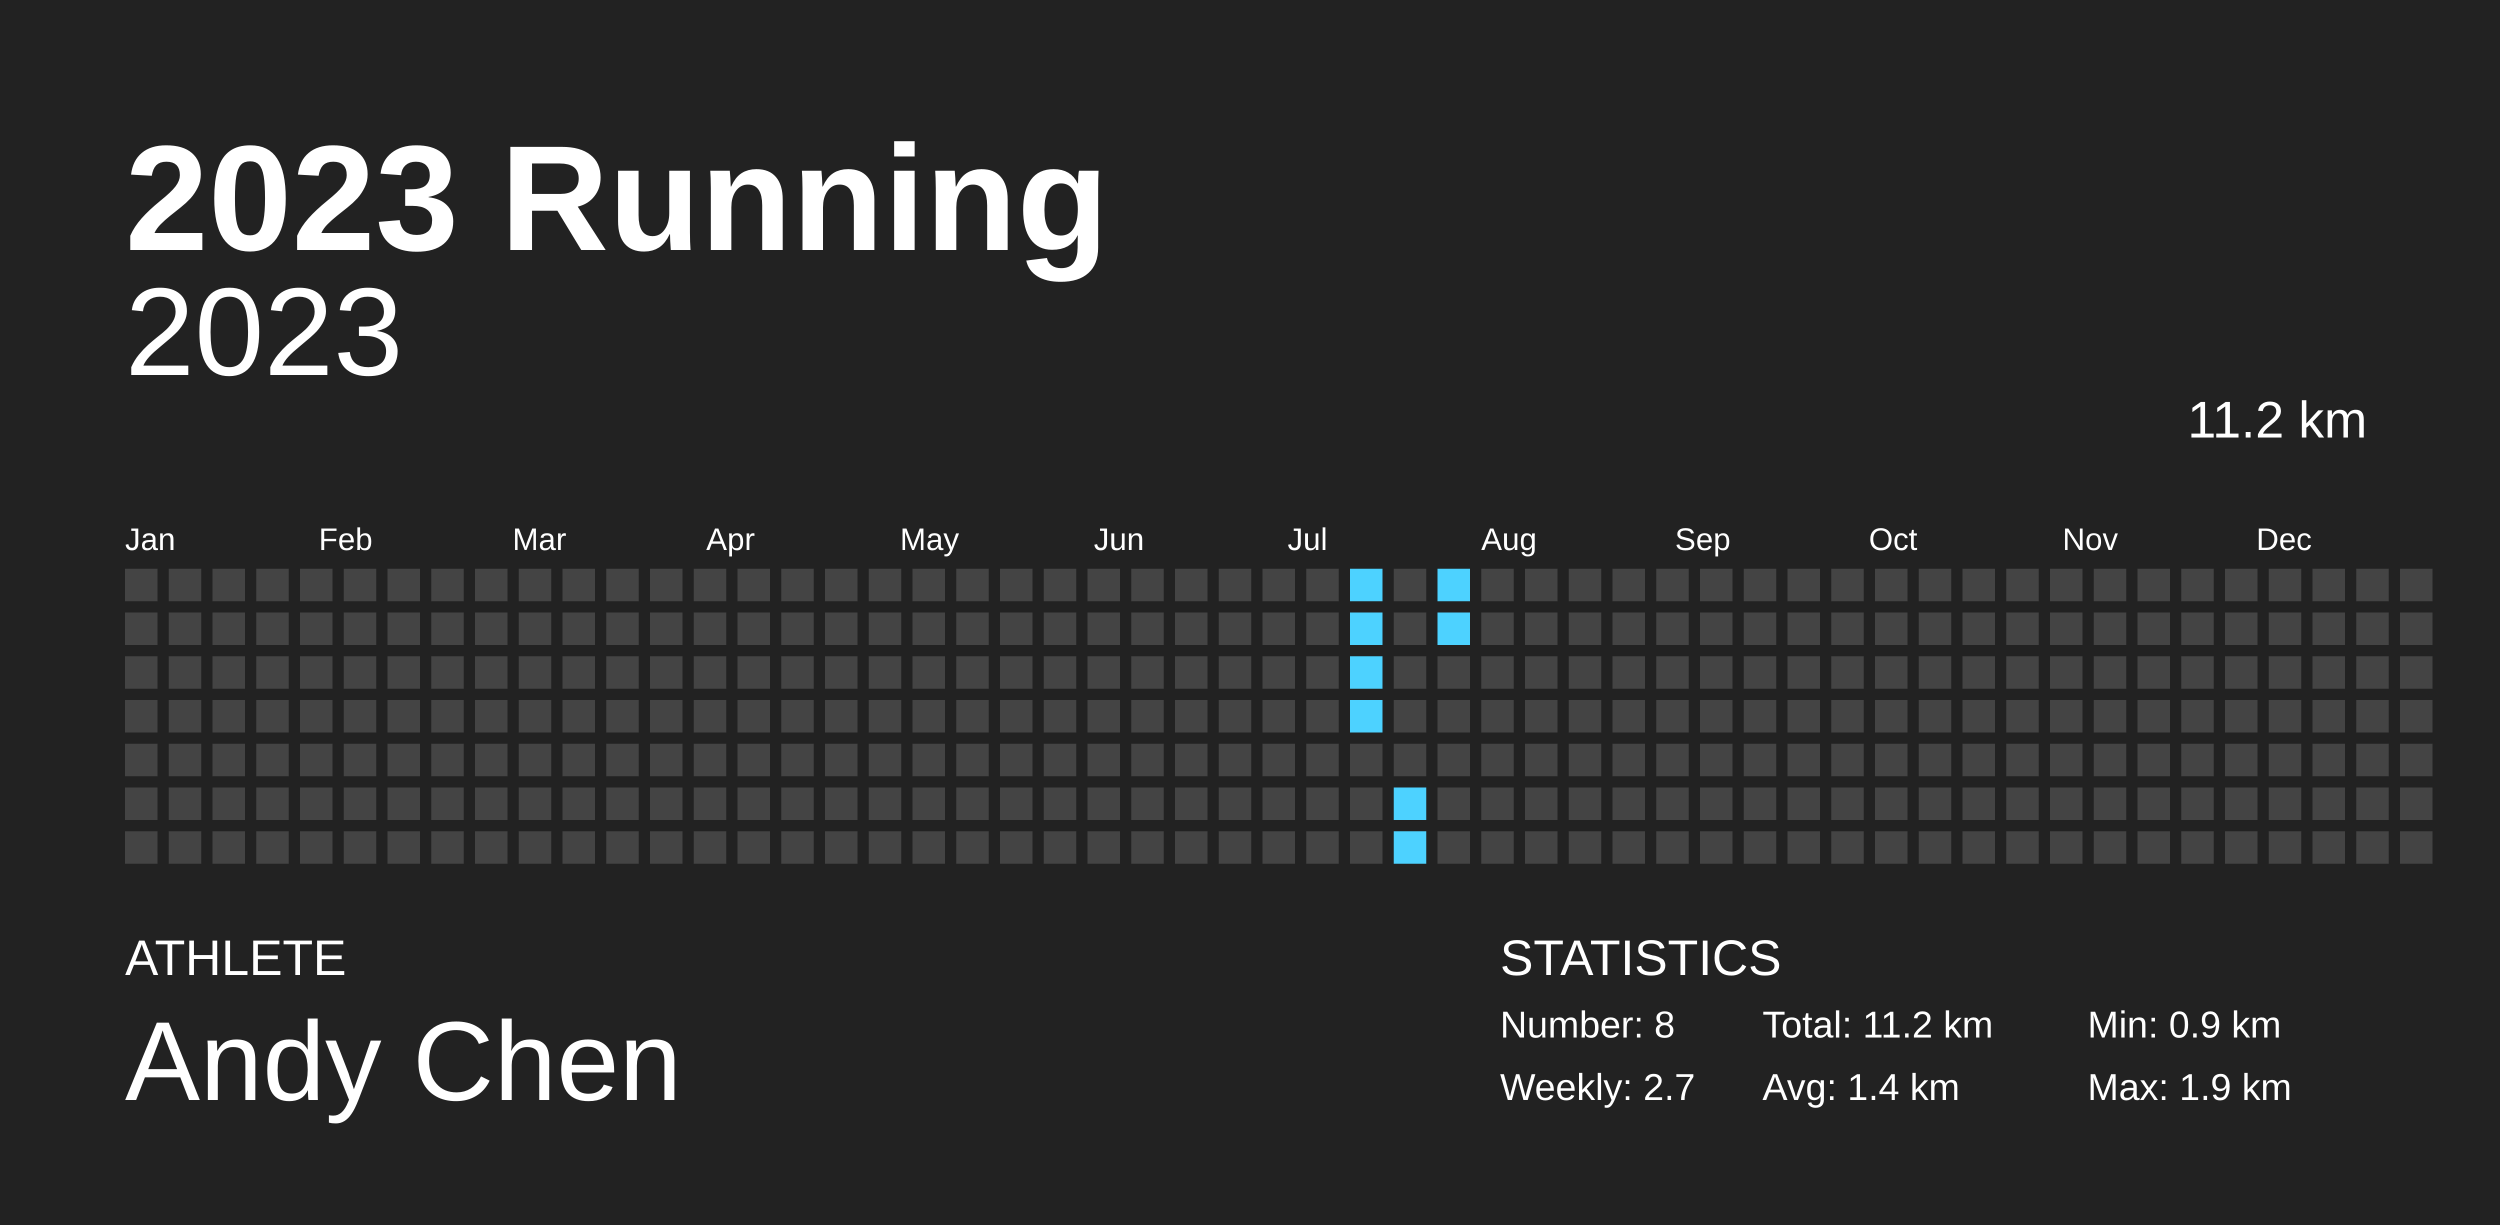
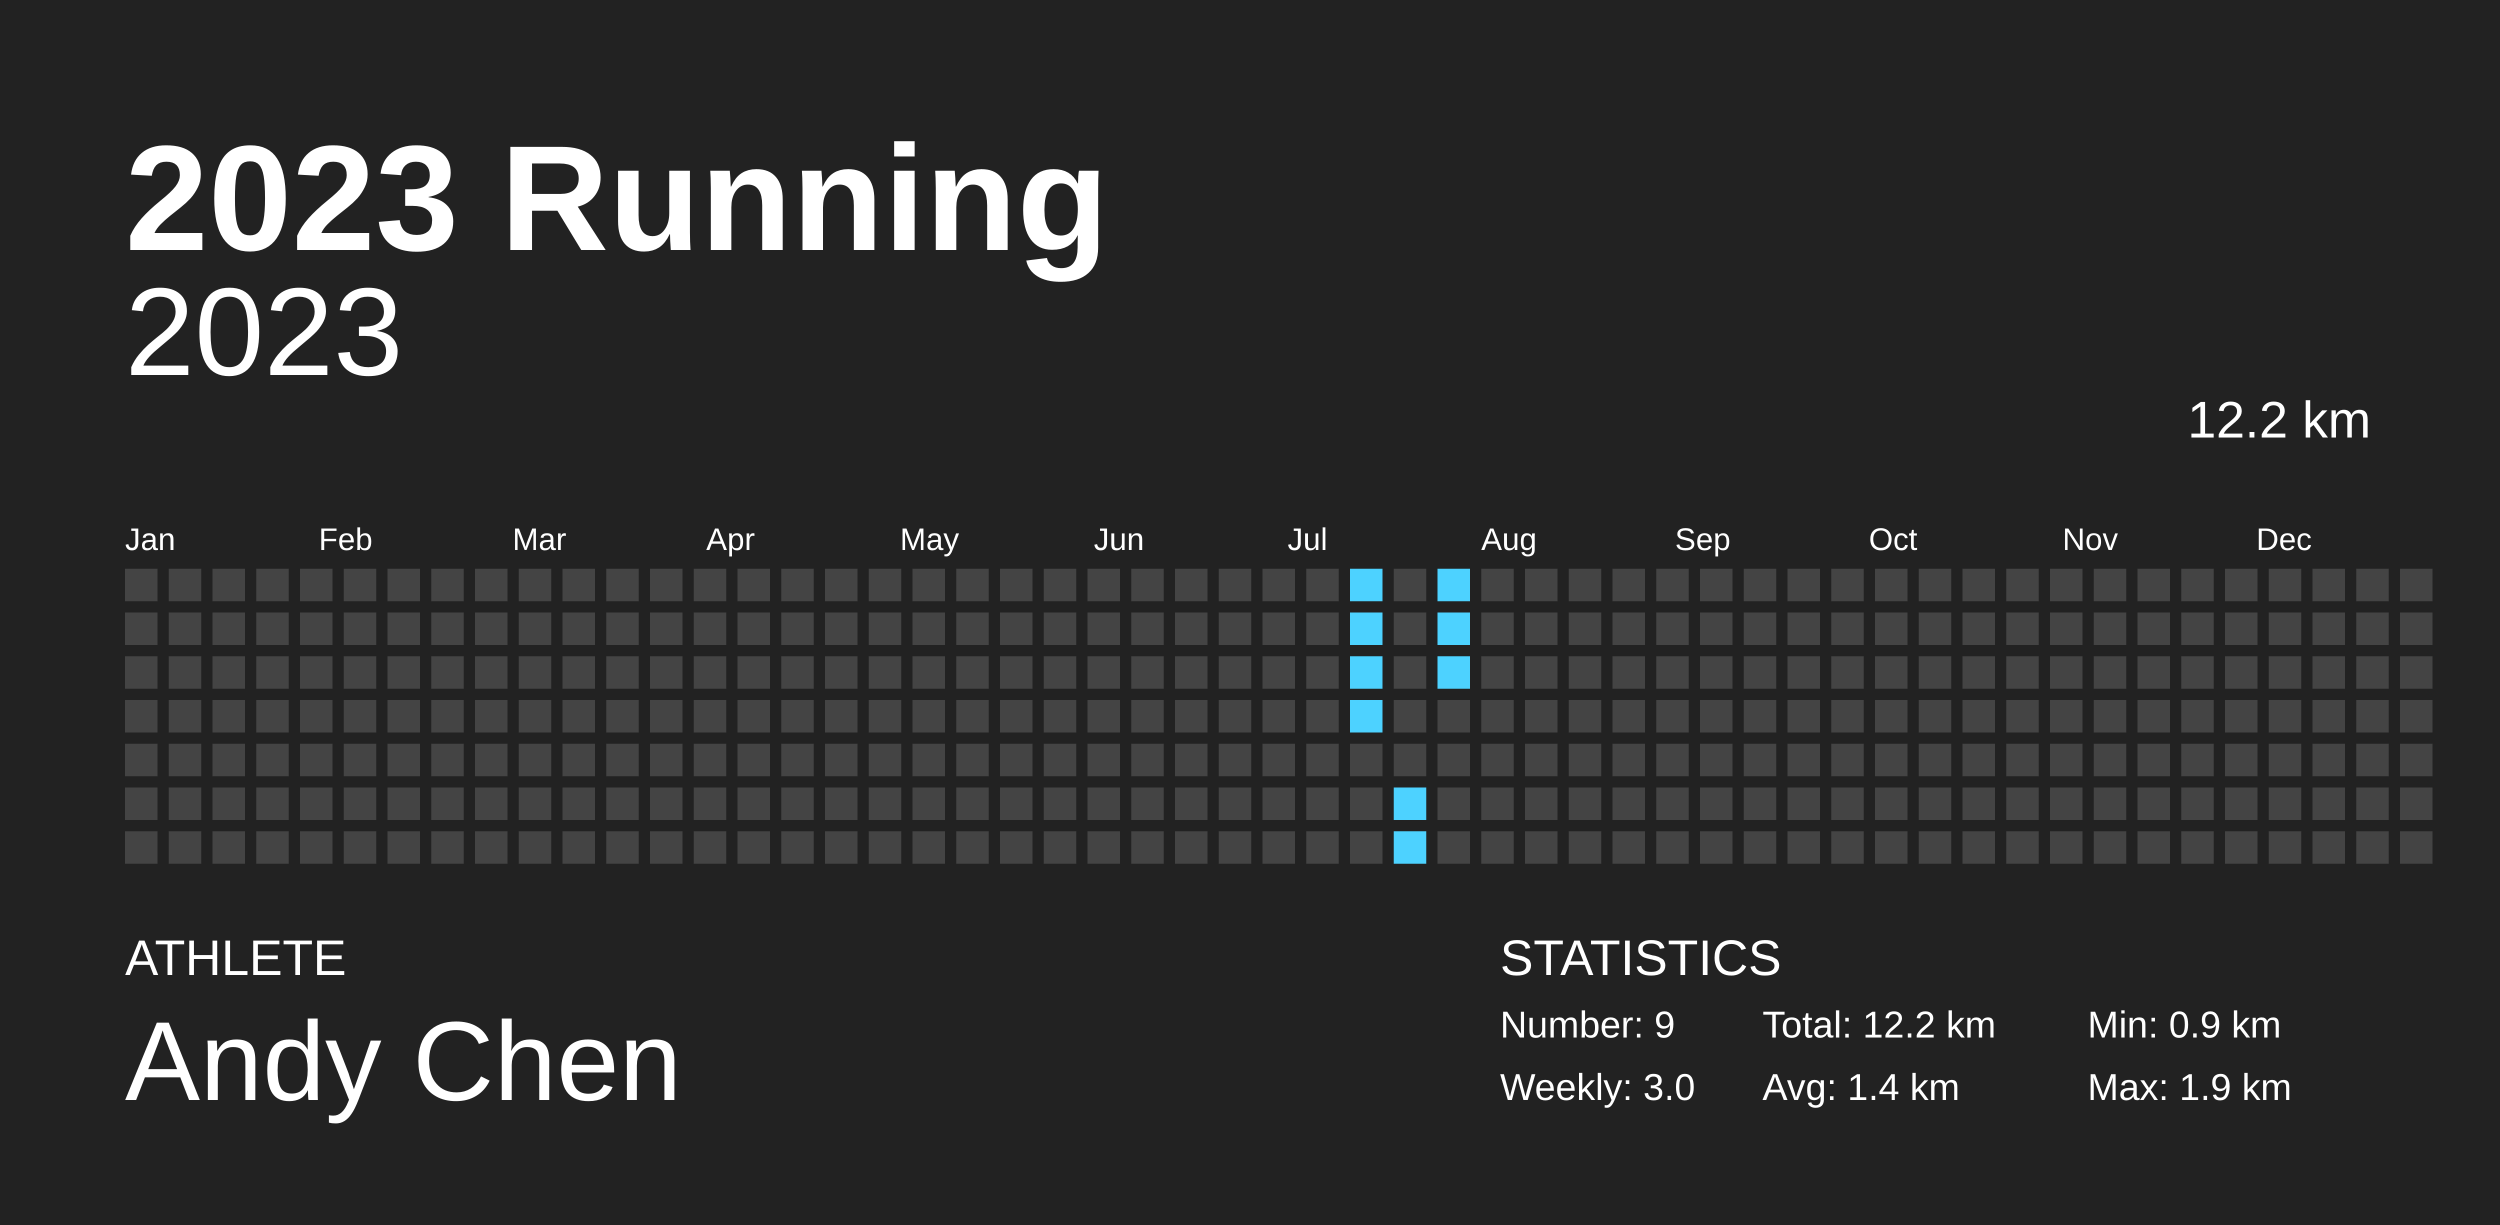
<svg xmlns="http://www.w3.org/2000/svg" baseProfile="full" height="98mm" version="1.1" viewBox="0,0,200,98" width="200mm">
  <defs />
  <rect fill="#222222" height="98" width="200" x="0" y="0" />
  <text fill="#FFFFFF" style="font-size:12px; font-family:Arial; font-weight:bold;" x="10" y="20">2023 Running</text>
  <text fill="#FFFFFF" style="font-size:4px; font-family:Arial" x="10" y="78">ATHLETE</text>
  <text fill="#FFFFFF" style="font-size:9px; font-family:Arial" x="10" y="88">Andy Chen</text>
  <text fill="#FFFFFF" style="font-size:4px; font-family:Arial" x="120" y="78">STATISTICS</text>
-   <text fill="#FFFFFF" style="font-size:3px; font-family:Arial" x="120" y="83">Number: 8</text>
-   <text fill="#FFFFFF" style="font-size:3px; font-family:Arial" x="120" y="88">Weekly: 2.7</text>
-   <text fill="#FFFFFF" style="font-size:3px; font-family:Arial" x="141" y="83">Total: 11.2 km</text>
+   <text fill="#FFFFFF" style="font-size:3px; font-family:Arial" x="120" y="83">Number: 9</text>
+   <text fill="#FFFFFF" style="font-size:3px; font-family:Arial" x="120" y="88">Weekly: 3.0</text>
+   <text fill="#FFFFFF" style="font-size:3px; font-family:Arial" x="141" y="83">Total: 12.2 km</text>
  <text fill="#FFFFFF" style="font-size:3px; font-family:Arial" x="141" y="88">Avg: 1.4 km</text>
  <text fill="#FFFFFF" style="font-size:3px; font-family:Arial" x="167" y="83">Min: 0.9 km</text>
  <text fill="#FFFFFF" style="font-size:3px; font-family:Arial" x="167" y="88">Max: 1.9 km</text>
  <text alignment-baseline="hanging" fill="#FFFFFF" style="font-size:10.0px; font-family:Arial;" x="10" y="30">2023</text>
-   <text alignment-baseline="hanging" fill="#FFFFFF" style="font-size:4.125px; font-family:Arial;" x="175" y="35">11.2 km</text>
+   <text alignment-baseline="hanging" fill="#FFFFFF" style="font-size:4.125px; font-family:Arial;" x="175" y="35">12.2 km</text>
  <text fill="#FFFFFF" style="font-size:2.5px; font-family:Arial" x="10.0" y="44">Jan</text>
  <text fill="#FFFFFF" style="font-size:2.5px; font-family:Arial" x="25.5" y="44">Feb</text>
  <text fill="#FFFFFF" style="font-size:2.5px; font-family:Arial" x="41.0" y="44">Mar</text>
  <text fill="#FFFFFF" style="font-size:2.5px; font-family:Arial" x="56.5" y="44">Apr</text>
  <text fill="#FFFFFF" style="font-size:2.5px; font-family:Arial" x="72.0" y="44">May</text>
  <text fill="#FFFFFF" style="font-size:2.5px; font-family:Arial" x="87.5" y="44">Jun</text>
  <text fill="#FFFFFF" style="font-size:2.5px; font-family:Arial" x="103.0" y="44">Jul</text>
  <text fill="#FFFFFF" style="font-size:2.5px; font-family:Arial" x="118.5" y="44">Aug</text>
  <text fill="#FFFFFF" style="font-size:2.5px; font-family:Arial" x="134.0" y="44">Sep</text>
  <text fill="#FFFFFF" style="font-size:2.5px; font-family:Arial" x="149.5" y="44">Oct</text>
  <text fill="#FFFFFF" style="font-size:2.5px; font-family:Arial" x="165.0" y="44">Nov</text>
  <text fill="#FFFFFF" style="font-size:2.5px; font-family:Arial" x="180.5" y="44">Dec</text>
  <rect fill="#444444" height="2.6" width="2.6" x="10.0" y="45.5" />
  <rect fill="#444444" height="2.6" width="2.6" x="10.0" y="49.0" />
  <rect fill="#444444" height="2.6" width="2.6" x="10.0" y="52.5" />
  <rect fill="#444444" height="2.6" width="2.6" x="10.0" y="56.0" />
  <rect fill="#444444" height="2.6" width="2.6" x="10.0" y="59.5" />
  <rect fill="#444444" height="2.6" width="2.6" x="10.0" y="63.0" />
  <rect fill="#444444" height="2.6" width="2.6" x="10.0" y="66.5" />
  <rect fill="#444444" height="2.6" width="2.6" x="13.5" y="45.5" />
  <rect fill="#444444" height="2.6" width="2.6" x="13.5" y="49.0" />
  <rect fill="#444444" height="2.6" width="2.6" x="13.5" y="52.5" />
  <rect fill="#444444" height="2.6" width="2.6" x="13.5" y="56.0" />
  <rect fill="#444444" height="2.6" width="2.6" x="13.5" y="59.5" />
  <rect fill="#444444" height="2.6" width="2.6" x="13.5" y="63.0" />
  <rect fill="#444444" height="2.6" width="2.6" x="13.5" y="66.5" />
  <rect fill="#444444" height="2.6" width="2.6" x="17.0" y="45.5" />
  <rect fill="#444444" height="2.6" width="2.6" x="17.0" y="49.0" />
  <rect fill="#444444" height="2.6" width="2.6" x="17.0" y="52.5" />
  <rect fill="#444444" height="2.6" width="2.6" x="17.0" y="56.0" />
  <rect fill="#444444" height="2.6" width="2.6" x="17.0" y="59.5" />
  <rect fill="#444444" height="2.6" width="2.6" x="17.0" y="63.0" />
  <rect fill="#444444" height="2.6" width="2.6" x="17.0" y="66.5" />
  <rect fill="#444444" height="2.6" width="2.6" x="20.5" y="45.5" />
  <rect fill="#444444" height="2.6" width="2.6" x="20.5" y="49.0" />
  <rect fill="#444444" height="2.6" width="2.6" x="20.5" y="52.5" />
  <rect fill="#444444" height="2.6" width="2.6" x="20.5" y="56.0" />
  <rect fill="#444444" height="2.6" width="2.6" x="20.5" y="59.5" />
  <rect fill="#444444" height="2.6" width="2.6" x="20.5" y="63.0" />
  <rect fill="#444444" height="2.6" width="2.6" x="20.5" y="66.5" />
  <rect fill="#444444" height="2.6" width="2.6" x="24.0" y="45.5" />
  <rect fill="#444444" height="2.6" width="2.6" x="24.0" y="49.0" />
  <rect fill="#444444" height="2.6" width="2.6" x="24.0" y="52.5" />
  <rect fill="#444444" height="2.6" width="2.6" x="24.0" y="56.0" />
  <rect fill="#444444" height="2.6" width="2.6" x="24.0" y="59.5" />
  <rect fill="#444444" height="2.6" width="2.6" x="24.0" y="63.0" />
  <rect fill="#444444" height="2.6" width="2.6" x="24.0" y="66.5" />
  <rect fill="#444444" height="2.6" width="2.6" x="27.5" y="45.5" />
  <rect fill="#444444" height="2.6" width="2.6" x="27.5" y="49.0" />
  <rect fill="#444444" height="2.6" width="2.6" x="27.5" y="52.5" />
  <rect fill="#444444" height="2.6" width="2.6" x="27.5" y="56.0" />
  <rect fill="#444444" height="2.6" width="2.6" x="27.5" y="59.5" />
  <rect fill="#444444" height="2.6" width="2.6" x="27.5" y="63.0" />
  <rect fill="#444444" height="2.6" width="2.6" x="27.5" y="66.5" />
  <rect fill="#444444" height="2.6" width="2.6" x="31.0" y="45.5" />
  <rect fill="#444444" height="2.6" width="2.6" x="31.0" y="49.0" />
  <rect fill="#444444" height="2.6" width="2.6" x="31.0" y="52.5" />
  <rect fill="#444444" height="2.6" width="2.6" x="31.0" y="56.0" />
  <rect fill="#444444" height="2.6" width="2.6" x="31.0" y="59.5" />
  <rect fill="#444444" height="2.6" width="2.6" x="31.0" y="63.0" />
  <rect fill="#444444" height="2.6" width="2.6" x="31.0" y="66.5" />
  <rect fill="#444444" height="2.6" width="2.6" x="34.5" y="45.5" />
  <rect fill="#444444" height="2.6" width="2.6" x="34.5" y="49.0" />
  <rect fill="#444444" height="2.6" width="2.6" x="34.5" y="52.5" />
  <rect fill="#444444" height="2.6" width="2.6" x="34.5" y="56.0" />
  <rect fill="#444444" height="2.6" width="2.6" x="34.5" y="59.5" />
  <rect fill="#444444" height="2.6" width="2.6" x="34.5" y="63.0" />
  <rect fill="#444444" height="2.6" width="2.6" x="34.5" y="66.5" />
  <rect fill="#444444" height="2.6" width="2.6" x="38.0" y="45.5" />
  <rect fill="#444444" height="2.6" width="2.6" x="38.0" y="49.0" />
  <rect fill="#444444" height="2.6" width="2.6" x="38.0" y="52.5" />
  <rect fill="#444444" height="2.6" width="2.6" x="38.0" y="56.0" />
  <rect fill="#444444" height="2.6" width="2.6" x="38.0" y="59.5" />
  <rect fill="#444444" height="2.6" width="2.6" x="38.0" y="63.0" />
  <rect fill="#444444" height="2.6" width="2.6" x="38.0" y="66.5" />
  <rect fill="#444444" height="2.6" width="2.6" x="41.5" y="45.5" />
  <rect fill="#444444" height="2.6" width="2.6" x="41.5" y="49.0" />
  <rect fill="#444444" height="2.6" width="2.6" x="41.5" y="52.5" />
  <rect fill="#444444" height="2.6" width="2.6" x="41.5" y="56.0" />
  <rect fill="#444444" height="2.6" width="2.6" x="41.5" y="59.5" />
  <rect fill="#444444" height="2.6" width="2.6" x="41.5" y="63.0" />
  <rect fill="#444444" height="2.6" width="2.6" x="41.5" y="66.5" />
  <rect fill="#444444" height="2.6" width="2.6" x="45.0" y="45.5" />
  <rect fill="#444444" height="2.6" width="2.6" x="45.0" y="49.0" />
  <rect fill="#444444" height="2.6" width="2.6" x="45.0" y="52.5" />
  <rect fill="#444444" height="2.6" width="2.6" x="45.0" y="56.0" />
  <rect fill="#444444" height="2.6" width="2.6" x="45.0" y="59.5" />
  <rect fill="#444444" height="2.6" width="2.6" x="45.0" y="63.0" />
  <rect fill="#444444" height="2.6" width="2.6" x="45.0" y="66.5" />
  <rect fill="#444444" height="2.6" width="2.6" x="48.5" y="45.5" />
  <rect fill="#444444" height="2.6" width="2.6" x="48.5" y="49.0" />
  <rect fill="#444444" height="2.6" width="2.6" x="48.5" y="52.5" />
  <rect fill="#444444" height="2.6" width="2.6" x="48.5" y="56.0" />
  <rect fill="#444444" height="2.6" width="2.6" x="48.5" y="59.5" />
  <rect fill="#444444" height="2.6" width="2.6" x="48.5" y="63.0" />
  <rect fill="#444444" height="2.6" width="2.6" x="48.5" y="66.5" />
  <rect fill="#444444" height="2.6" width="2.6" x="52.0" y="45.5" />
  <rect fill="#444444" height="2.6" width="2.6" x="52.0" y="49.0" />
  <rect fill="#444444" height="2.6" width="2.6" x="52.0" y="52.5" />
  <rect fill="#444444" height="2.6" width="2.6" x="52.0" y="56.0" />
  <rect fill="#444444" height="2.6" width="2.6" x="52.0" y="59.5" />
  <rect fill="#444444" height="2.6" width="2.6" x="52.0" y="63.0" />
  <rect fill="#444444" height="2.6" width="2.6" x="52.0" y="66.5" />
  <rect fill="#444444" height="2.6" width="2.6" x="55.5" y="45.5" />
  <rect fill="#444444" height="2.6" width="2.6" x="55.5" y="49.0" />
  <rect fill="#444444" height="2.6" width="2.6" x="55.5" y="52.5" />
  <rect fill="#444444" height="2.6" width="2.6" x="55.5" y="56.0" />
  <rect fill="#444444" height="2.6" width="2.6" x="55.5" y="59.5" />
  <rect fill="#444444" height="2.6" width="2.6" x="55.5" y="63.0" />
  <rect fill="#444444" height="2.6" width="2.6" x="55.5" y="66.5" />
  <rect fill="#444444" height="2.6" width="2.6" x="59.0" y="45.5" />
  <rect fill="#444444" height="2.6" width="2.6" x="59.0" y="49.0" />
  <rect fill="#444444" height="2.6" width="2.6" x="59.0" y="52.5" />
  <rect fill="#444444" height="2.6" width="2.6" x="59.0" y="56.0" />
  <rect fill="#444444" height="2.6" width="2.6" x="59.0" y="59.5" />
  <rect fill="#444444" height="2.6" width="2.6" x="59.0" y="63.0" />
  <rect fill="#444444" height="2.6" width="2.6" x="59.0" y="66.5" />
  <rect fill="#444444" height="2.6" width="2.6" x="62.5" y="45.5" />
  <rect fill="#444444" height="2.6" width="2.6" x="62.5" y="49.0" />
  <rect fill="#444444" height="2.6" width="2.6" x="62.5" y="52.5" />
  <rect fill="#444444" height="2.6" width="2.6" x="62.5" y="56.0" />
  <rect fill="#444444" height="2.6" width="2.6" x="62.5" y="59.5" />
  <rect fill="#444444" height="2.6" width="2.6" x="62.5" y="63.0" />
  <rect fill="#444444" height="2.6" width="2.6" x="62.5" y="66.5" />
  <rect fill="#444444" height="2.6" width="2.6" x="66.0" y="45.5" />
  <rect fill="#444444" height="2.6" width="2.6" x="66.0" y="49.0" />
  <rect fill="#444444" height="2.6" width="2.6" x="66.0" y="52.5" />
  <rect fill="#444444" height="2.6" width="2.6" x="66.0" y="56.0" />
  <rect fill="#444444" height="2.6" width="2.6" x="66.0" y="59.5" />
  <rect fill="#444444" height="2.6" width="2.6" x="66.0" y="63.0" />
  <rect fill="#444444" height="2.6" width="2.6" x="66.0" y="66.5" />
  <rect fill="#444444" height="2.6" width="2.6" x="69.5" y="45.5" />
  <rect fill="#444444" height="2.6" width="2.6" x="69.5" y="49.0" />
  <rect fill="#444444" height="2.6" width="2.6" x="69.5" y="52.5" />
  <rect fill="#444444" height="2.6" width="2.6" x="69.5" y="56.0" />
  <rect fill="#444444" height="2.6" width="2.6" x="69.5" y="59.5" />
  <rect fill="#444444" height="2.6" width="2.6" x="69.5" y="63.0" />
  <rect fill="#444444" height="2.6" width="2.6" x="69.5" y="66.5" />
  <rect fill="#444444" height="2.6" width="2.6" x="73.0" y="45.5" />
  <rect fill="#444444" height="2.6" width="2.6" x="73.0" y="49.0" />
  <rect fill="#444444" height="2.6" width="2.6" x="73.0" y="52.5" />
  <rect fill="#444444" height="2.6" width="2.6" x="73.0" y="56.0" />
  <rect fill="#444444" height="2.6" width="2.6" x="73.0" y="59.5" />
  <rect fill="#444444" height="2.6" width="2.6" x="73.0" y="63.0" />
  <rect fill="#444444" height="2.6" width="2.6" x="73.0" y="66.5" />
  <rect fill="#444444" height="2.6" width="2.6" x="76.5" y="45.5" />
  <rect fill="#444444" height="2.6" width="2.6" x="76.5" y="49.0" />
  <rect fill="#444444" height="2.6" width="2.6" x="76.5" y="52.5" />
  <rect fill="#444444" height="2.6" width="2.6" x="76.5" y="56.0" />
  <rect fill="#444444" height="2.6" width="2.6" x="76.5" y="59.5" />
  <rect fill="#444444" height="2.6" width="2.6" x="76.5" y="63.0" />
  <rect fill="#444444" height="2.6" width="2.6" x="76.5" y="66.5" />
  <rect fill="#444444" height="2.6" width="2.6" x="80.0" y="45.5" />
  <rect fill="#444444" height="2.6" width="2.6" x="80.0" y="49.0" />
  <rect fill="#444444" height="2.6" width="2.6" x="80.0" y="52.5" />
  <rect fill="#444444" height="2.6" width="2.6" x="80.0" y="56.0" />
  <rect fill="#444444" height="2.6" width="2.6" x="80.0" y="59.5" />
  <rect fill="#444444" height="2.6" width="2.6" x="80.0" y="63.0" />
  <rect fill="#444444" height="2.6" width="2.6" x="80.0" y="66.5" />
  <rect fill="#444444" height="2.6" width="2.6" x="83.5" y="45.5" />
  <rect fill="#444444" height="2.6" width="2.6" x="83.5" y="49.0" />
  <rect fill="#444444" height="2.6" width="2.6" x="83.5" y="52.5" />
  <rect fill="#444444" height="2.6" width="2.6" x="83.5" y="56.0" />
  <rect fill="#444444" height="2.6" width="2.6" x="83.5" y="59.5" />
  <rect fill="#444444" height="2.6" width="2.6" x="83.5" y="63.0" />
  <rect fill="#444444" height="2.6" width="2.6" x="83.5" y="66.5" />
  <rect fill="#444444" height="2.6" width="2.6" x="87.0" y="45.5" />
  <rect fill="#444444" height="2.6" width="2.6" x="87.0" y="49.0" />
  <rect fill="#444444" height="2.6" width="2.6" x="87.0" y="52.5" />
  <rect fill="#444444" height="2.6" width="2.6" x="87.0" y="56.0" />
  <rect fill="#444444" height="2.6" width="2.6" x="87.0" y="59.5" />
  <rect fill="#444444" height="2.6" width="2.6" x="87.0" y="63.0" />
  <rect fill="#444444" height="2.6" width="2.6" x="87.0" y="66.5" />
  <rect fill="#444444" height="2.6" width="2.6" x="90.5" y="45.5" />
  <rect fill="#444444" height="2.6" width="2.6" x="90.5" y="49.0" />
  <rect fill="#444444" height="2.6" width="2.6" x="90.5" y="52.5" />
  <rect fill="#444444" height="2.6" width="2.6" x="90.5" y="56.0" />
  <rect fill="#444444" height="2.6" width="2.6" x="90.5" y="59.5" />
  <rect fill="#444444" height="2.6" width="2.6" x="90.5" y="63.0" />
  <rect fill="#444444" height="2.6" width="2.6" x="90.5" y="66.5" />
  <rect fill="#444444" height="2.6" width="2.6" x="94.0" y="45.5" />
  <rect fill="#444444" height="2.6" width="2.6" x="94.0" y="49.0" />
  <rect fill="#444444" height="2.6" width="2.6" x="94.0" y="52.5" />
  <rect fill="#444444" height="2.6" width="2.6" x="94.0" y="56.0" />
  <rect fill="#444444" height="2.6" width="2.6" x="94.0" y="59.5" />
  <rect fill="#444444" height="2.6" width="2.6" x="94.0" y="63.0" />
  <rect fill="#444444" height="2.6" width="2.6" x="94.0" y="66.5" />
  <rect fill="#444444" height="2.6" width="2.6" x="97.5" y="45.5" />
  <rect fill="#444444" height="2.6" width="2.6" x="97.5" y="49.0" />
  <rect fill="#444444" height="2.6" width="2.6" x="97.5" y="52.5" />
  <rect fill="#444444" height="2.6" width="2.6" x="97.5" y="56.0" />
  <rect fill="#444444" height="2.6" width="2.6" x="97.5" y="59.5" />
  <rect fill="#444444" height="2.6" width="2.6" x="97.5" y="63.0" />
  <rect fill="#444444" height="2.6" width="2.6" x="97.5" y="66.5" />
  <rect fill="#444444" height="2.6" width="2.6" x="101.0" y="45.5" />
  <rect fill="#444444" height="2.6" width="2.6" x="101.0" y="49.0" />
  <rect fill="#444444" height="2.6" width="2.6" x="101.0" y="52.5" />
  <rect fill="#444444" height="2.6" width="2.6" x="101.0" y="56.0" />
  <rect fill="#444444" height="2.6" width="2.6" x="101.0" y="59.5" />
  <rect fill="#444444" height="2.6" width="2.6" x="101.0" y="63.0" />
  <rect fill="#444444" height="2.6" width="2.6" x="101.0" y="66.5" />
  <rect fill="#444444" height="2.6" width="2.6" x="104.5" y="45.5" />
  <rect fill="#444444" height="2.6" width="2.6" x="104.5" y="49.0" />
  <rect fill="#444444" height="2.6" width="2.6" x="104.5" y="52.5" />
  <rect fill="#444444" height="2.6" width="2.6" x="104.5" y="56.0" />
  <rect fill="#444444" height="2.6" width="2.6" x="104.5" y="59.5" />
  <rect fill="#444444" height="2.6" width="2.6" x="104.5" y="63.0" />
  <rect fill="#444444" height="2.6" width="2.6" x="104.5" y="66.5" />
  <rect fill="#4dd2ff" height="2.6" width="2.6" x="108.0" y="45.5" />
  <rect fill="#4dd2ff" height="2.6" width="2.6" x="108.0" y="49.0" />
  <rect fill="#4dd2ff" height="2.6" width="2.6" x="108.0" y="52.5" />
  <rect fill="#4dd2ff" height="2.6" width="2.6" x="108.0" y="56.0" />
  <rect fill="#444444" height="2.6" width="2.6" x="108.0" y="59.5" />
  <rect fill="#444444" height="2.6" width="2.6" x="108.0" y="63.0" />
  <rect fill="#444444" height="2.6" width="2.6" x="108.0" y="66.5" />
  <rect fill="#444444" height="2.6" width="2.6" x="111.5" y="45.5" />
  <rect fill="#444444" height="2.6" width="2.6" x="111.5" y="49.0" />
  <rect fill="#444444" height="2.6" width="2.6" x="111.5" y="52.5" />
  <rect fill="#444444" height="2.6" width="2.6" x="111.5" y="56.0" />
  <rect fill="#444444" height="2.6" width="2.6" x="111.5" y="59.5" />
  <rect fill="#4dd2ff" height="2.6" width="2.6" x="111.5" y="63.0" />
  <rect fill="#4dd2ff" height="2.6" width="2.6" x="111.5" y="66.5" />
  <rect fill="#4dd2ff" height="2.6" width="2.6" x="115.0" y="45.5" />
  <rect fill="#4dd2ff" height="2.6" width="2.6" x="115.0" y="49.0" />
-   <rect fill="#444444" height="2.6" width="2.6" x="115.0" y="52.5" />
+   <rect fill="#4dd2ff" height="2.6" width="2.6" x="115.0" y="52.5" />
  <rect fill="#444444" height="2.6" width="2.6" x="115.0" y="56.0" />
  <rect fill="#444444" height="2.6" width="2.6" x="115.0" y="59.5" />
  <rect fill="#444444" height="2.6" width="2.6" x="115.0" y="63.0" />
  <rect fill="#444444" height="2.6" width="2.6" x="115.0" y="66.5" />
  <rect fill="#444444" height="2.6" width="2.6" x="118.5" y="45.5" />
  <rect fill="#444444" height="2.6" width="2.6" x="118.5" y="49.0" />
  <rect fill="#444444" height="2.6" width="2.6" x="118.5" y="52.5" />
  <rect fill="#444444" height="2.6" width="2.6" x="118.5" y="56.0" />
  <rect fill="#444444" height="2.6" width="2.6" x="118.5" y="59.5" />
  <rect fill="#444444" height="2.6" width="2.6" x="118.5" y="63.0" />
  <rect fill="#444444" height="2.6" width="2.6" x="118.5" y="66.5" />
  <rect fill="#444444" height="2.6" width="2.6" x="122.0" y="45.5" />
  <rect fill="#444444" height="2.6" width="2.6" x="122.0" y="49.0" />
  <rect fill="#444444" height="2.6" width="2.6" x="122.0" y="52.5" />
  <rect fill="#444444" height="2.6" width="2.6" x="122.0" y="56.0" />
  <rect fill="#444444" height="2.6" width="2.6" x="122.0" y="59.5" />
  <rect fill="#444444" height="2.6" width="2.6" x="122.0" y="63.0" />
  <rect fill="#444444" height="2.6" width="2.6" x="122.0" y="66.5" />
  <rect fill="#444444" height="2.6" width="2.6" x="125.5" y="45.5" />
  <rect fill="#444444" height="2.6" width="2.6" x="125.5" y="49.0" />
  <rect fill="#444444" height="2.6" width="2.6" x="125.5" y="52.5" />
  <rect fill="#444444" height="2.6" width="2.6" x="125.5" y="56.0" />
  <rect fill="#444444" height="2.6" width="2.6" x="125.5" y="59.5" />
  <rect fill="#444444" height="2.6" width="2.6" x="125.5" y="63.0" />
  <rect fill="#444444" height="2.6" width="2.6" x="125.5" y="66.5" />
  <rect fill="#444444" height="2.6" width="2.6" x="129.0" y="45.5" />
  <rect fill="#444444" height="2.6" width="2.6" x="129.0" y="49.0" />
  <rect fill="#444444" height="2.6" width="2.6" x="129.0" y="52.5" />
  <rect fill="#444444" height="2.6" width="2.6" x="129.0" y="56.0" />
  <rect fill="#444444" height="2.6" width="2.6" x="129.0" y="59.5" />
  <rect fill="#444444" height="2.6" width="2.6" x="129.0" y="63.0" />
  <rect fill="#444444" height="2.6" width="2.6" x="129.0" y="66.5" />
  <rect fill="#444444" height="2.6" width="2.6" x="132.5" y="45.5" />
  <rect fill="#444444" height="2.6" width="2.6" x="132.5" y="49.0" />
  <rect fill="#444444" height="2.6" width="2.6" x="132.5" y="52.5" />
  <rect fill="#444444" height="2.6" width="2.6" x="132.5" y="56.0" />
  <rect fill="#444444" height="2.6" width="2.6" x="132.5" y="59.5" />
  <rect fill="#444444" height="2.6" width="2.6" x="132.5" y="63.0" />
  <rect fill="#444444" height="2.6" width="2.6" x="132.5" y="66.5" />
  <rect fill="#444444" height="2.6" width="2.6" x="136.0" y="45.5" />
  <rect fill="#444444" height="2.6" width="2.6" x="136.0" y="49.0" />
  <rect fill="#444444" height="2.6" width="2.6" x="136.0" y="52.5" />
  <rect fill="#444444" height="2.6" width="2.6" x="136.0" y="56.0" />
  <rect fill="#444444" height="2.6" width="2.6" x="136.0" y="59.5" />
  <rect fill="#444444" height="2.6" width="2.6" x="136.0" y="63.0" />
  <rect fill="#444444" height="2.6" width="2.6" x="136.0" y="66.5" />
  <rect fill="#444444" height="2.6" width="2.6" x="139.5" y="45.5" />
  <rect fill="#444444" height="2.6" width="2.6" x="139.5" y="49.0" />
  <rect fill="#444444" height="2.6" width="2.6" x="139.5" y="52.5" />
  <rect fill="#444444" height="2.6" width="2.6" x="139.5" y="56.0" />
  <rect fill="#444444" height="2.6" width="2.6" x="139.5" y="59.5" />
  <rect fill="#444444" height="2.6" width="2.6" x="139.5" y="63.0" />
  <rect fill="#444444" height="2.6" width="2.6" x="139.5" y="66.5" />
  <rect fill="#444444" height="2.6" width="2.6" x="143.0" y="45.5" />
  <rect fill="#444444" height="2.6" width="2.6" x="143.0" y="49.0" />
  <rect fill="#444444" height="2.6" width="2.6" x="143.0" y="52.5" />
  <rect fill="#444444" height="2.6" width="2.6" x="143.0" y="56.0" />
  <rect fill="#444444" height="2.6" width="2.6" x="143.0" y="59.5" />
  <rect fill="#444444" height="2.6" width="2.6" x="143.0" y="63.0" />
  <rect fill="#444444" height="2.6" width="2.6" x="143.0" y="66.5" />
  <rect fill="#444444" height="2.6" width="2.6" x="146.5" y="45.5" />
  <rect fill="#444444" height="2.6" width="2.6" x="146.5" y="49.0" />
  <rect fill="#444444" height="2.6" width="2.6" x="146.5" y="52.5" />
  <rect fill="#444444" height="2.6" width="2.6" x="146.5" y="56.0" />
  <rect fill="#444444" height="2.6" width="2.6" x="146.5" y="59.5" />
  <rect fill="#444444" height="2.6" width="2.6" x="146.5" y="63.0" />
  <rect fill="#444444" height="2.6" width="2.6" x="146.5" y="66.5" />
  <rect fill="#444444" height="2.6" width="2.6" x="150.0" y="45.5" />
  <rect fill="#444444" height="2.6" width="2.6" x="150.0" y="49.0" />
  <rect fill="#444444" height="2.6" width="2.6" x="150.0" y="52.5" />
  <rect fill="#444444" height="2.6" width="2.6" x="150.0" y="56.0" />
  <rect fill="#444444" height="2.6" width="2.6" x="150.0" y="59.5" />
  <rect fill="#444444" height="2.6" width="2.6" x="150.0" y="63.0" />
  <rect fill="#444444" height="2.6" width="2.6" x="150.0" y="66.5" />
  <rect fill="#444444" height="2.6" width="2.6" x="153.5" y="45.5" />
  <rect fill="#444444" height="2.6" width="2.6" x="153.5" y="49.0" />
  <rect fill="#444444" height="2.6" width="2.6" x="153.5" y="52.5" />
  <rect fill="#444444" height="2.6" width="2.6" x="153.5" y="56.0" />
  <rect fill="#444444" height="2.6" width="2.6" x="153.5" y="59.5" />
  <rect fill="#444444" height="2.6" width="2.6" x="153.5" y="63.0" />
  <rect fill="#444444" height="2.6" width="2.6" x="153.5" y="66.5" />
  <rect fill="#444444" height="2.6" width="2.6" x="157.0" y="45.5" />
  <rect fill="#444444" height="2.6" width="2.6" x="157.0" y="49.0" />
  <rect fill="#444444" height="2.6" width="2.6" x="157.0" y="52.5" />
  <rect fill="#444444" height="2.6" width="2.6" x="157.0" y="56.0" />
  <rect fill="#444444" height="2.6" width="2.6" x="157.0" y="59.5" />
  <rect fill="#444444" height="2.6" width="2.6" x="157.0" y="63.0" />
  <rect fill="#444444" height="2.6" width="2.6" x="157.0" y="66.5" />
  <rect fill="#444444" height="2.6" width="2.6" x="160.5" y="45.5" />
  <rect fill="#444444" height="2.6" width="2.6" x="160.5" y="49.0" />
  <rect fill="#444444" height="2.6" width="2.6" x="160.5" y="52.5" />
  <rect fill="#444444" height="2.6" width="2.6" x="160.5" y="56.0" />
  <rect fill="#444444" height="2.6" width="2.6" x="160.5" y="59.5" />
  <rect fill="#444444" height="2.6" width="2.6" x="160.5" y="63.0" />
  <rect fill="#444444" height="2.6" width="2.6" x="160.5" y="66.5" />
  <rect fill="#444444" height="2.6" width="2.6" x="164.0" y="45.5" />
  <rect fill="#444444" height="2.6" width="2.6" x="164.0" y="49.0" />
  <rect fill="#444444" height="2.6" width="2.6" x="164.0" y="52.5" />
  <rect fill="#444444" height="2.6" width="2.6" x="164.0" y="56.0" />
  <rect fill="#444444" height="2.6" width="2.6" x="164.0" y="59.5" />
  <rect fill="#444444" height="2.6" width="2.6" x="164.0" y="63.0" />
  <rect fill="#444444" height="2.6" width="2.6" x="164.0" y="66.5" />
  <rect fill="#444444" height="2.6" width="2.6" x="167.5" y="45.5" />
  <rect fill="#444444" height="2.6" width="2.6" x="167.5" y="49.0" />
  <rect fill="#444444" height="2.6" width="2.6" x="167.5" y="52.5" />
  <rect fill="#444444" height="2.6" width="2.6" x="167.5" y="56.0" />
  <rect fill="#444444" height="2.6" width="2.6" x="167.5" y="59.5" />
  <rect fill="#444444" height="2.6" width="2.6" x="167.5" y="63.0" />
  <rect fill="#444444" height="2.6" width="2.6" x="167.5" y="66.5" />
  <rect fill="#444444" height="2.6" width="2.6" x="171.0" y="45.5" />
  <rect fill="#444444" height="2.6" width="2.6" x="171.0" y="49.0" />
  <rect fill="#444444" height="2.6" width="2.6" x="171.0" y="52.5" />
  <rect fill="#444444" height="2.6" width="2.6" x="171.0" y="56.0" />
  <rect fill="#444444" height="2.6" width="2.6" x="171.0" y="59.5" />
  <rect fill="#444444" height="2.6" width="2.6" x="171.0" y="63.0" />
  <rect fill="#444444" height="2.6" width="2.6" x="171.0" y="66.5" />
  <rect fill="#444444" height="2.6" width="2.6" x="174.5" y="45.5" />
  <rect fill="#444444" height="2.6" width="2.6" x="174.5" y="49.0" />
  <rect fill="#444444" height="2.6" width="2.6" x="174.5" y="52.5" />
  <rect fill="#444444" height="2.6" width="2.6" x="174.5" y="56.0" />
  <rect fill="#444444" height="2.6" width="2.6" x="174.5" y="59.5" />
  <rect fill="#444444" height="2.6" width="2.6" x="174.5" y="63.0" />
  <rect fill="#444444" height="2.6" width="2.6" x="174.5" y="66.5" />
  <rect fill="#444444" height="2.6" width="2.6" x="178.0" y="45.5" />
  <rect fill="#444444" height="2.6" width="2.6" x="178.0" y="49.0" />
  <rect fill="#444444" height="2.6" width="2.6" x="178.0" y="52.5" />
  <rect fill="#444444" height="2.6" width="2.6" x="178.0" y="56.0" />
  <rect fill="#444444" height="2.6" width="2.6" x="178.0" y="59.5" />
  <rect fill="#444444" height="2.6" width="2.6" x="178.0" y="63.0" />
  <rect fill="#444444" height="2.6" width="2.6" x="178.0" y="66.5" />
  <rect fill="#444444" height="2.6" width="2.6" x="181.5" y="45.5" />
  <rect fill="#444444" height="2.6" width="2.6" x="181.5" y="49.0" />
  <rect fill="#444444" height="2.6" width="2.6" x="181.5" y="52.5" />
  <rect fill="#444444" height="2.6" width="2.6" x="181.5" y="56.0" />
  <rect fill="#444444" height="2.6" width="2.6" x="181.5" y="59.5" />
  <rect fill="#444444" height="2.6" width="2.6" x="181.5" y="63.0" />
  <rect fill="#444444" height="2.6" width="2.6" x="181.5" y="66.5" />
  <rect fill="#444444" height="2.6" width="2.6" x="185.0" y="45.5" />
  <rect fill="#444444" height="2.6" width="2.6" x="185.0" y="49.0" />
  <rect fill="#444444" height="2.6" width="2.6" x="185.0" y="52.5" />
  <rect fill="#444444" height="2.6" width="2.6" x="185.0" y="56.0" />
  <rect fill="#444444" height="2.6" width="2.6" x="185.0" y="59.5" />
  <rect fill="#444444" height="2.6" width="2.6" x="185.0" y="63.0" />
  <rect fill="#444444" height="2.6" width="2.6" x="185.0" y="66.5" />
  <rect fill="#444444" height="2.6" width="2.6" x="188.5" y="45.5" />
  <rect fill="#444444" height="2.6" width="2.6" x="188.5" y="49.0" />
  <rect fill="#444444" height="2.6" width="2.6" x="188.5" y="52.5" />
  <rect fill="#444444" height="2.6" width="2.6" x="188.5" y="56.0" />
  <rect fill="#444444" height="2.6" width="2.6" x="188.5" y="59.5" />
  <rect fill="#444444" height="2.6" width="2.6" x="188.5" y="63.0" />
  <rect fill="#444444" height="2.6" width="2.6" x="188.5" y="66.5" />
  <rect fill="#444444" height="2.6" width="2.6" x="192.0" y="45.5" />
  <rect fill="#444444" height="2.6" width="2.6" x="192.0" y="49.0" />
  <rect fill="#444444" height="2.6" width="2.6" x="192.0" y="52.5" />
  <rect fill="#444444" height="2.6" width="2.6" x="192.0" y="56.0" />
  <rect fill="#444444" height="2.6" width="2.6" x="192.0" y="59.5" />
  <rect fill="#444444" height="2.6" width="2.6" x="192.0" y="63.0" />
  <rect fill="#444444" height="2.6" width="2.6" x="192.0" y="66.5" />
</svg>
